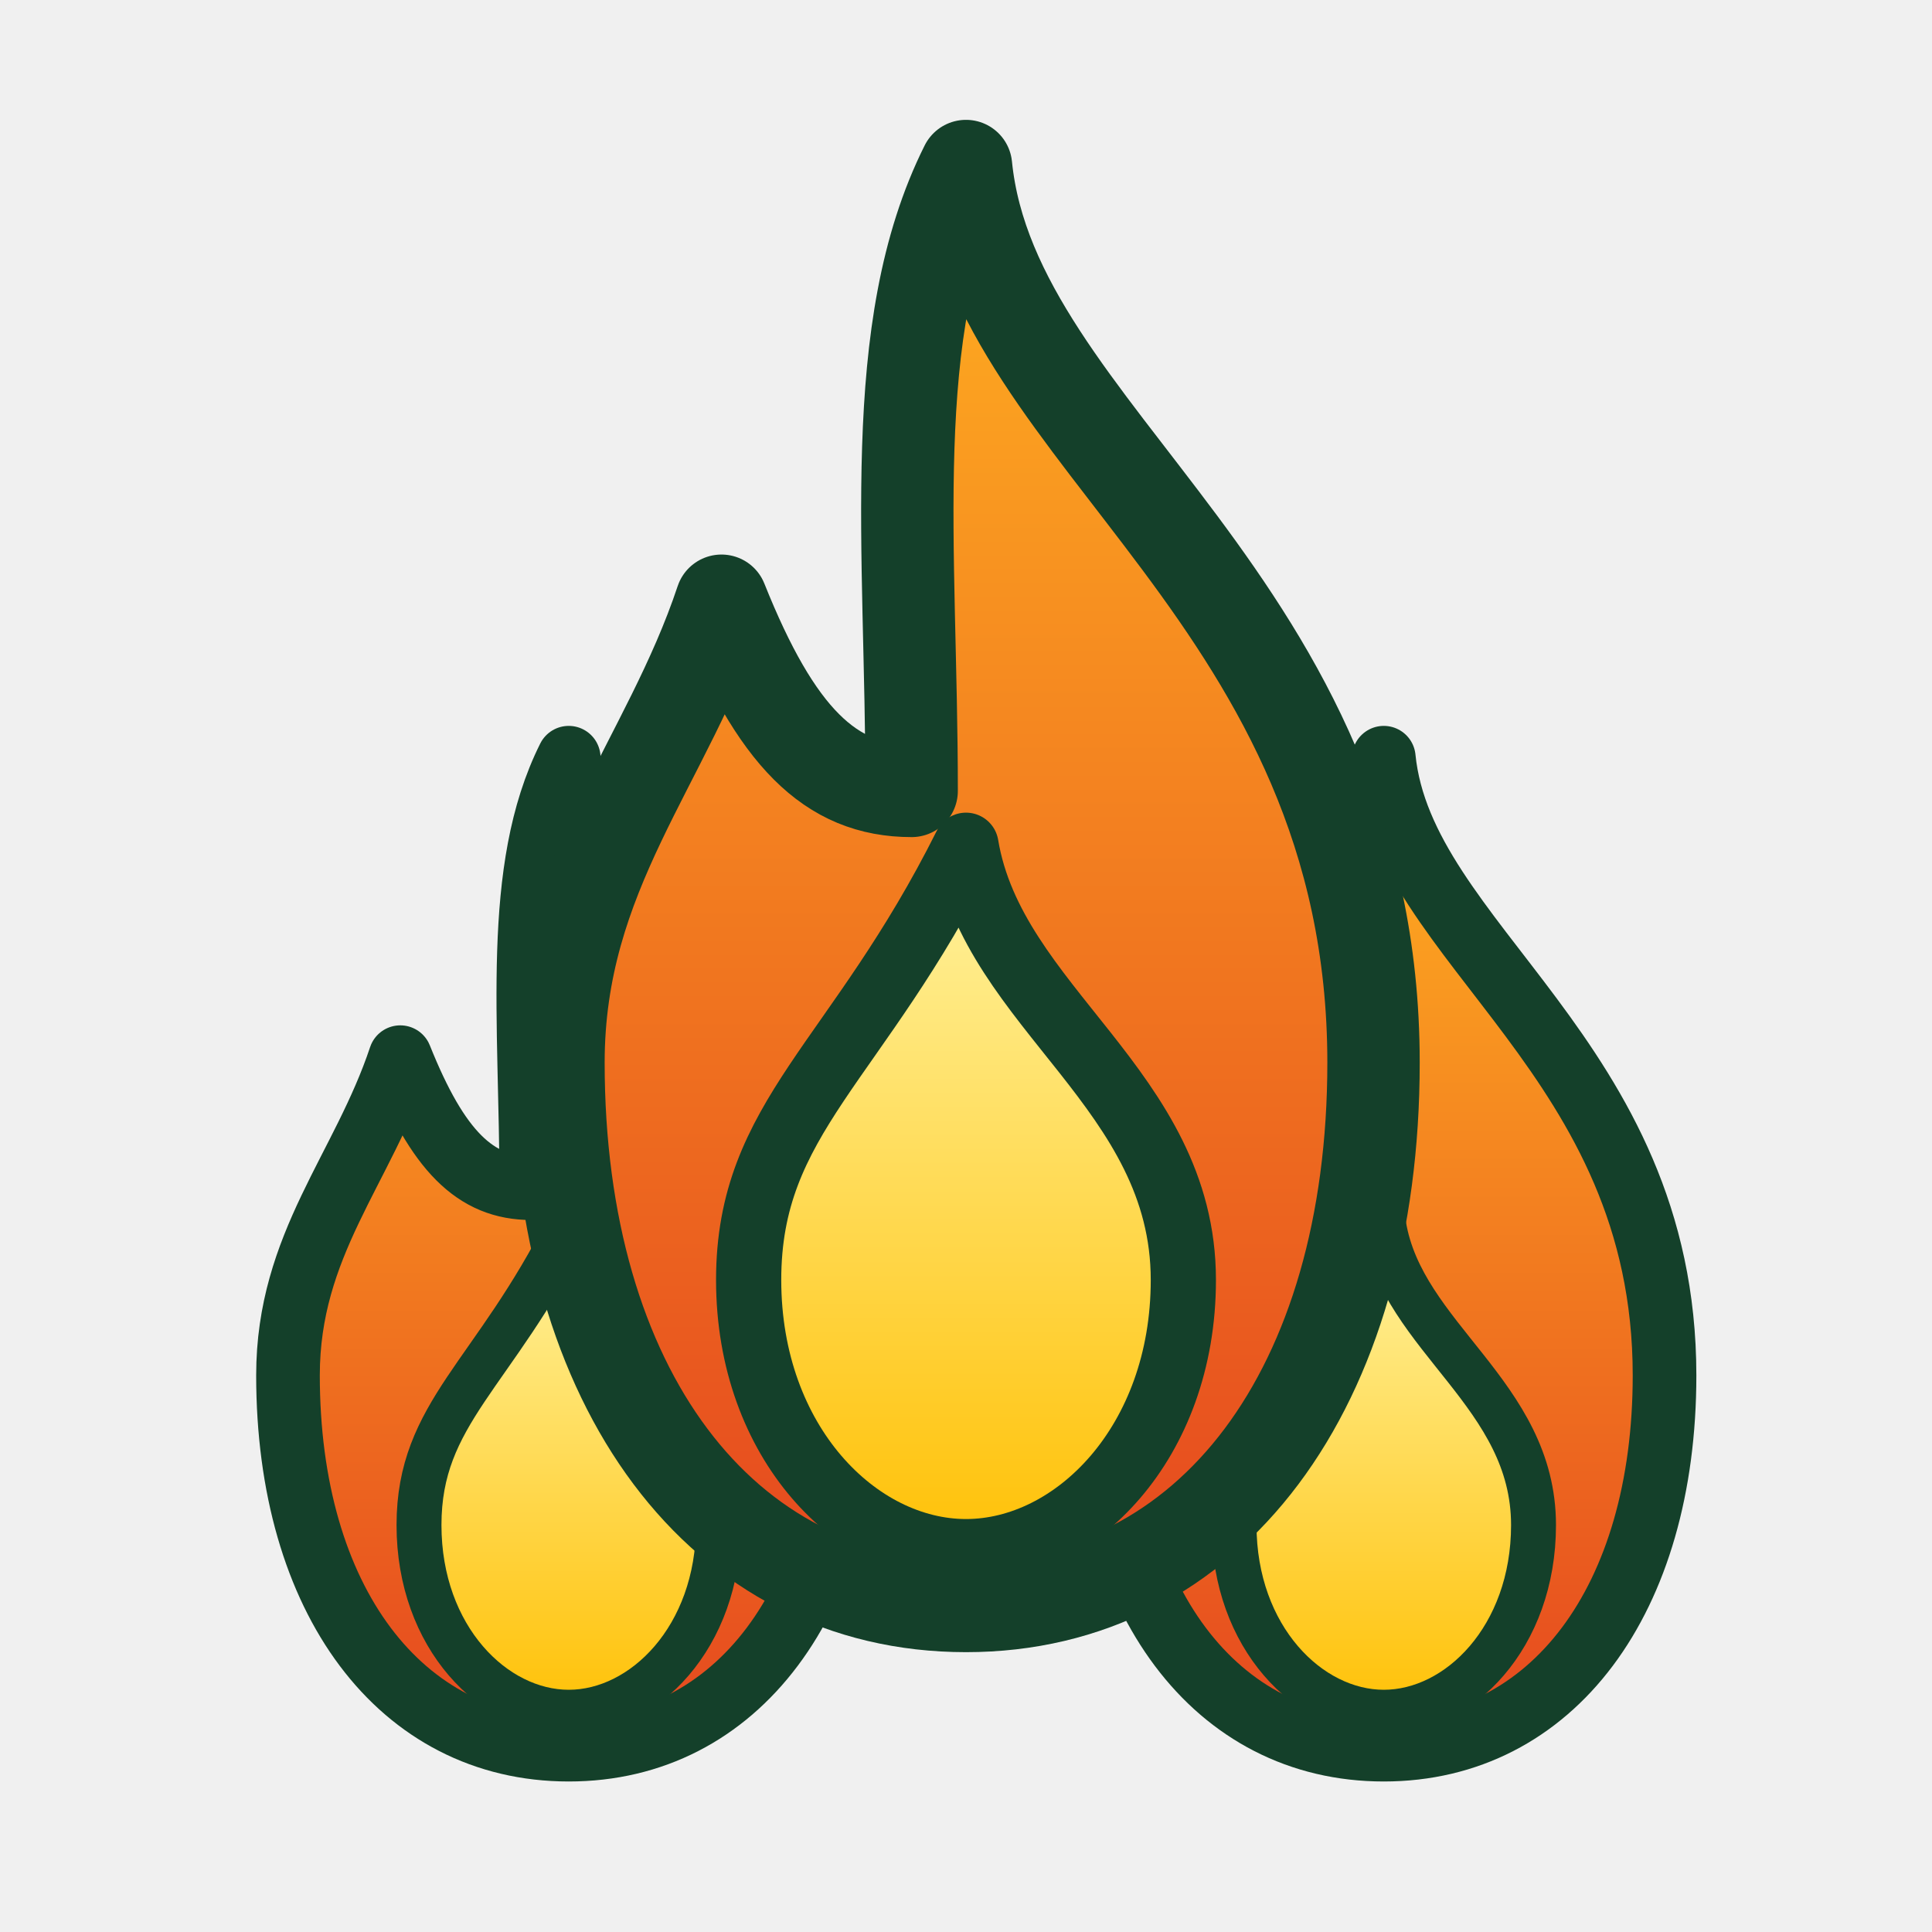
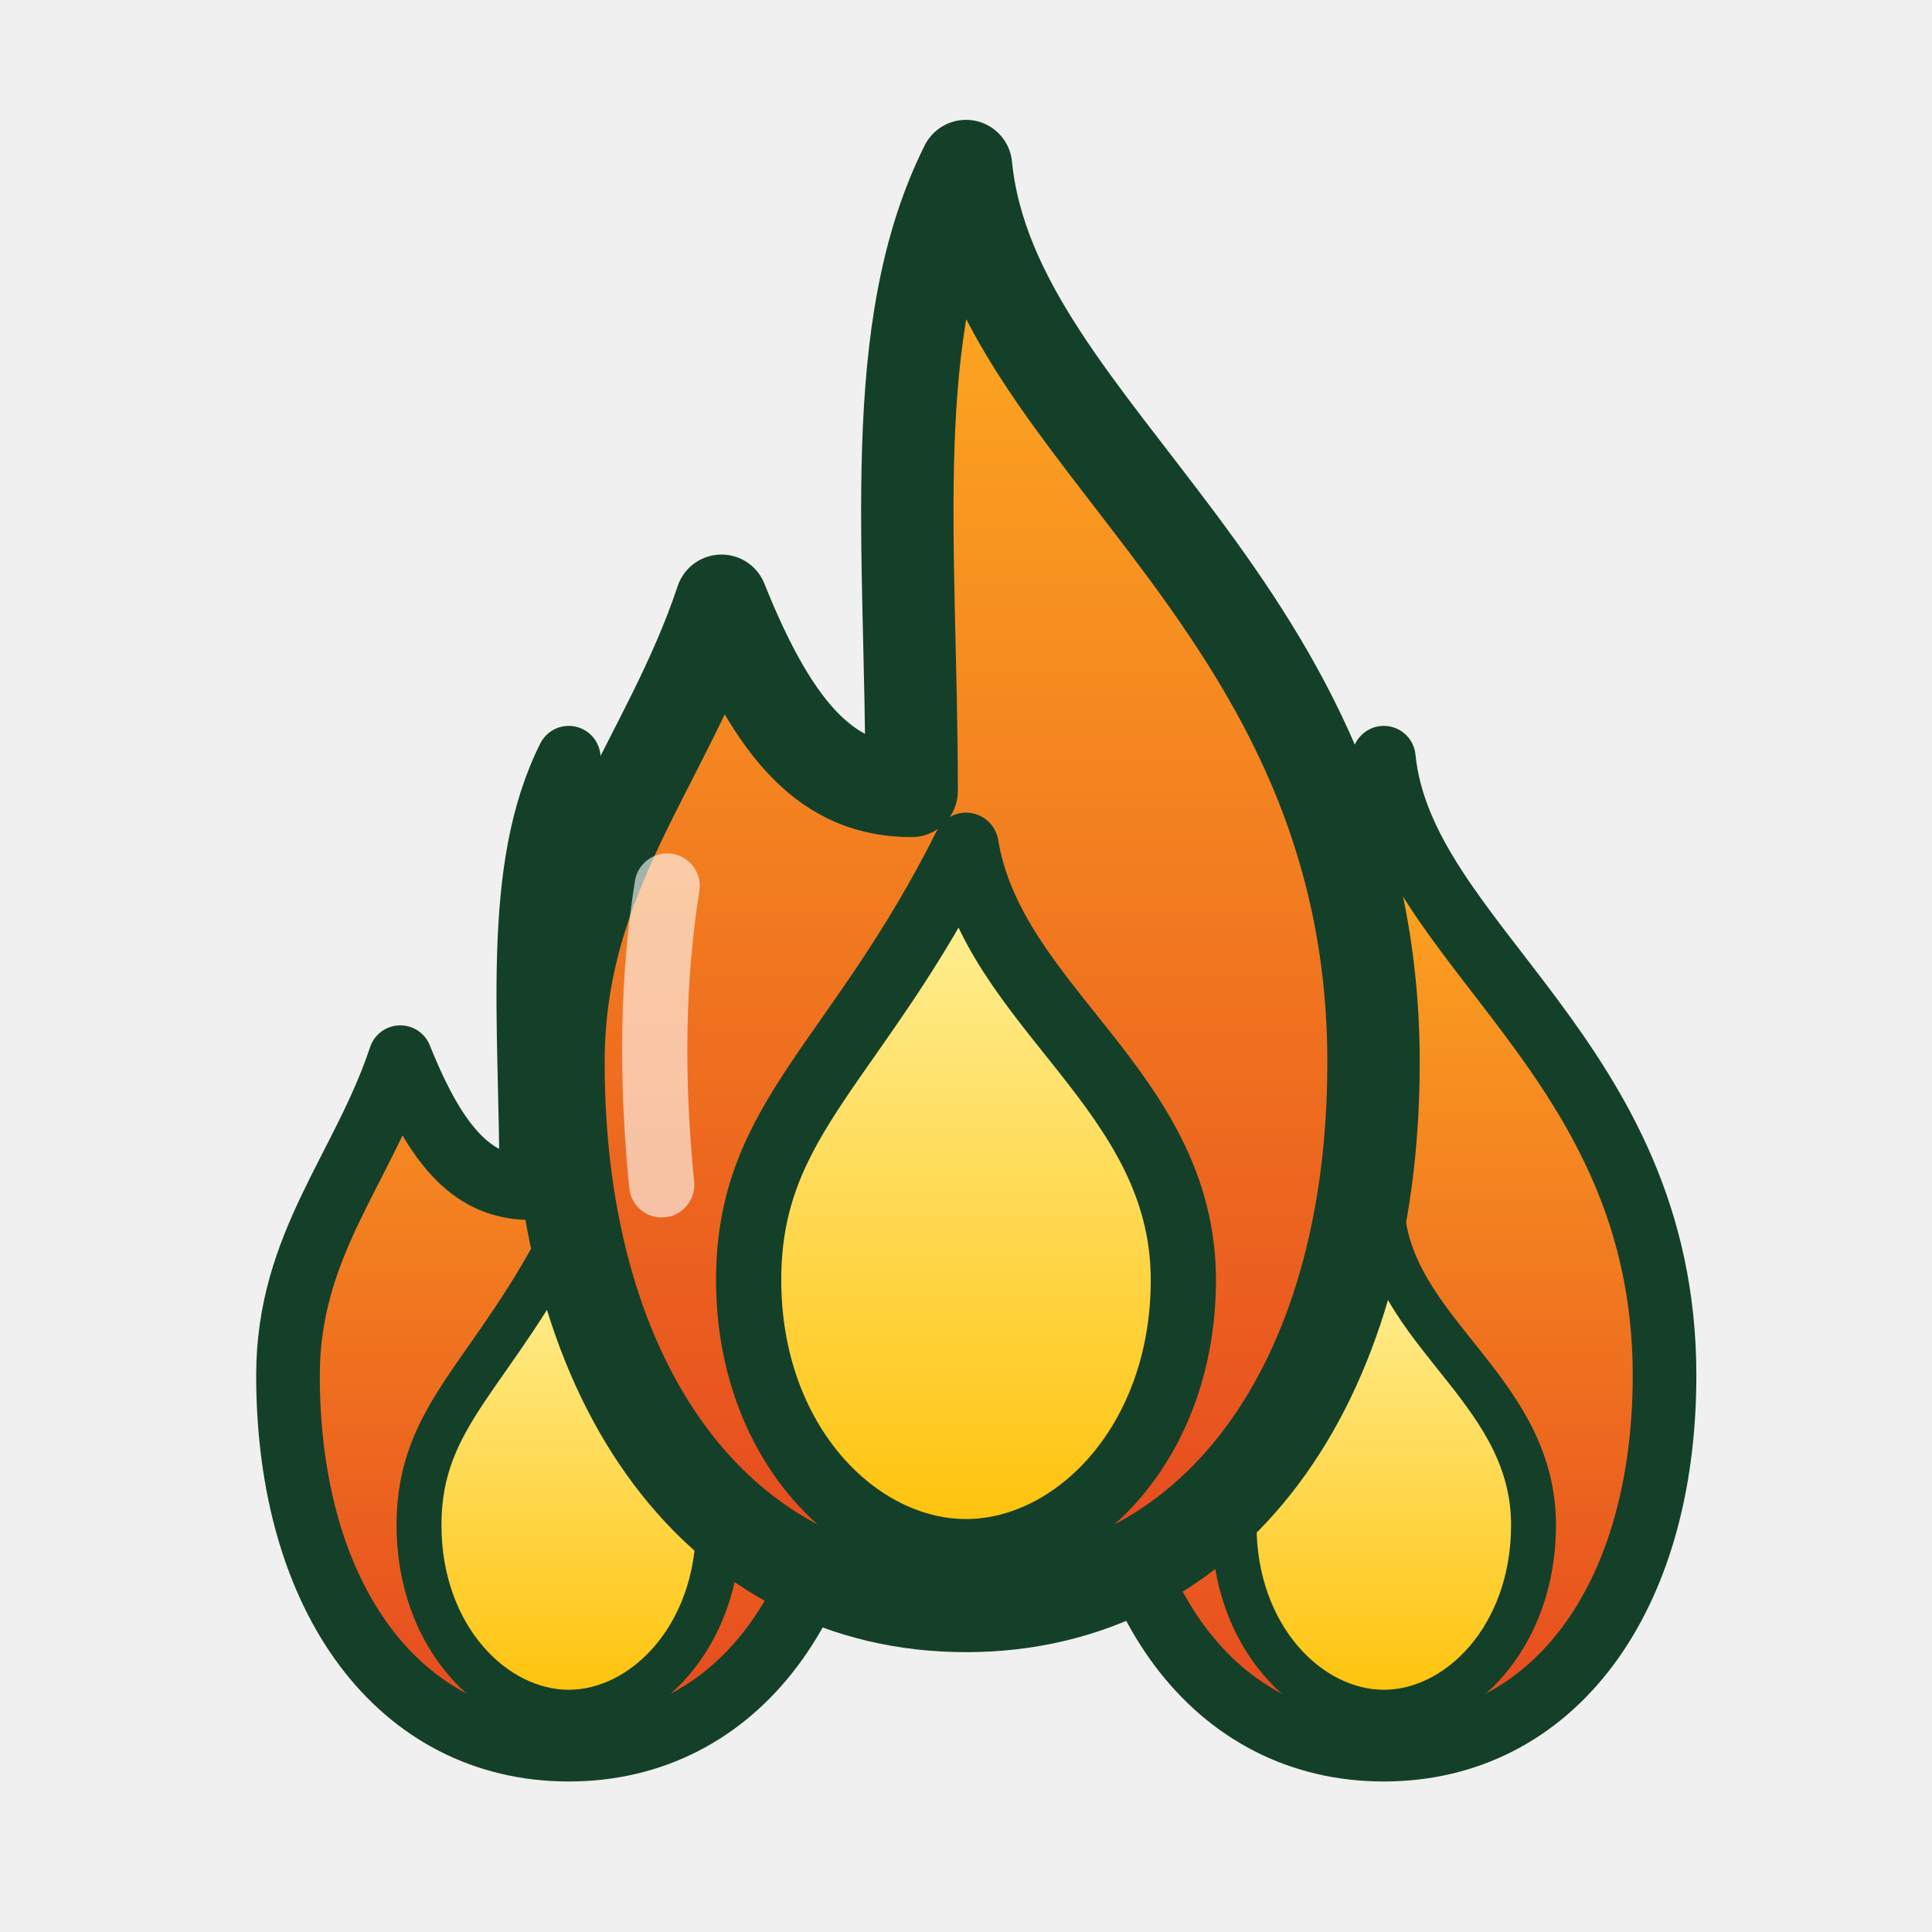
<svg xmlns="http://www.w3.org/2000/svg" viewBox="0 0 64 64" width="64" height="64">
  <defs>
    <linearGradient id="streak_5_o" x1="0" y1="0" x2="0" y2="1">
      <stop offset="0" stop-color="#FFB020" />
      <stop offset="1" stop-color="#E5471F" />
    </linearGradient>
    <linearGradient id="streak_5_y" x1="0" y1="0" x2="0" y2="1">
      <stop offset="0" stop-color="#FFF3A0" />
      <stop offset="1" stop-color="#FFC107" />
    </linearGradient>
  </defs>
  <g transform="translate(-1 22) scale(0.62)">
    <path d="M32 5 C33 15 47 21 47 38 C47 50 41 58 32 58 C23 58 17 50 17 38 C17 31 21 27 23 21 C25 26 27 28 30 28 C30 19 29 11 32 5 Z" fill="url(#streak_5_o)" stroke="#14402a" stroke-width="3.4" stroke-linejoin="round" stroke-linecap="round" />
    <path d="M32 30 C33 36 40 39 40 46 C40 52 36 56 32 56 C28 56 24 52 24 46 C24 40 28 38 32 30 Z" fill="url(#streak_5_y)" stroke="#14402a" stroke-width="2.4" stroke-linejoin="round" />
  </g>
  <g transform="translate(26 22) scale(0.62)">
    <path d="M32 5 C33 15 47 21 47 38 C47 50 41 58 32 58 C23 58 17 50 17 38 C17 31 21 27 23 21 C25 26 27 28 30 28 C30 19 29 11 32 5 Z" fill="url(#streak_5_o)" stroke="#14402a" stroke-width="3.4" stroke-linejoin="round" stroke-linecap="round" />
    <path d="M32 30 C33 36 40 39 40 46 C40 52 36 56 32 56 C28 56 24 52 24 46 C24 40 28 38 32 30 Z" fill="url(#streak_5_y)" stroke="#14402a" stroke-width="2.4" stroke-linejoin="round" />
  </g>
  <g transform="translate(3.2 1) scale(0.9)">
    <path d="M32 5 C33 15 47 21 47 38 C47 50 41 58 32 58 C23 58 17 50 17 38 C17 31 21 27 23 21 C25 26 27 28 30 28 C30 19 29 11 32 5 Z" fill="url(#streak_5_o)" stroke="#14402a" stroke-width="3.4" stroke-linejoin="round" stroke-linecap="round" />
    <path d="M32 30 C33 36 40 39 40 46 C40 52 36 56 32 56 C28 56 24 52 24 46 C24 40 28 38 32 30 Z" fill="url(#streak_5_y)" stroke="#14402a" stroke-width="2.4" stroke-linejoin="round" />
  </g>
+   <path transform="translate(3.2 1) scale(0.9)" d="M21 31.5 Q20.2 36.5 20.8 42.5" fill="none" stroke="#FFFFFF" stroke-opacity="0.6" stroke-width="2.4" stroke-linecap="round" />
</svg>
